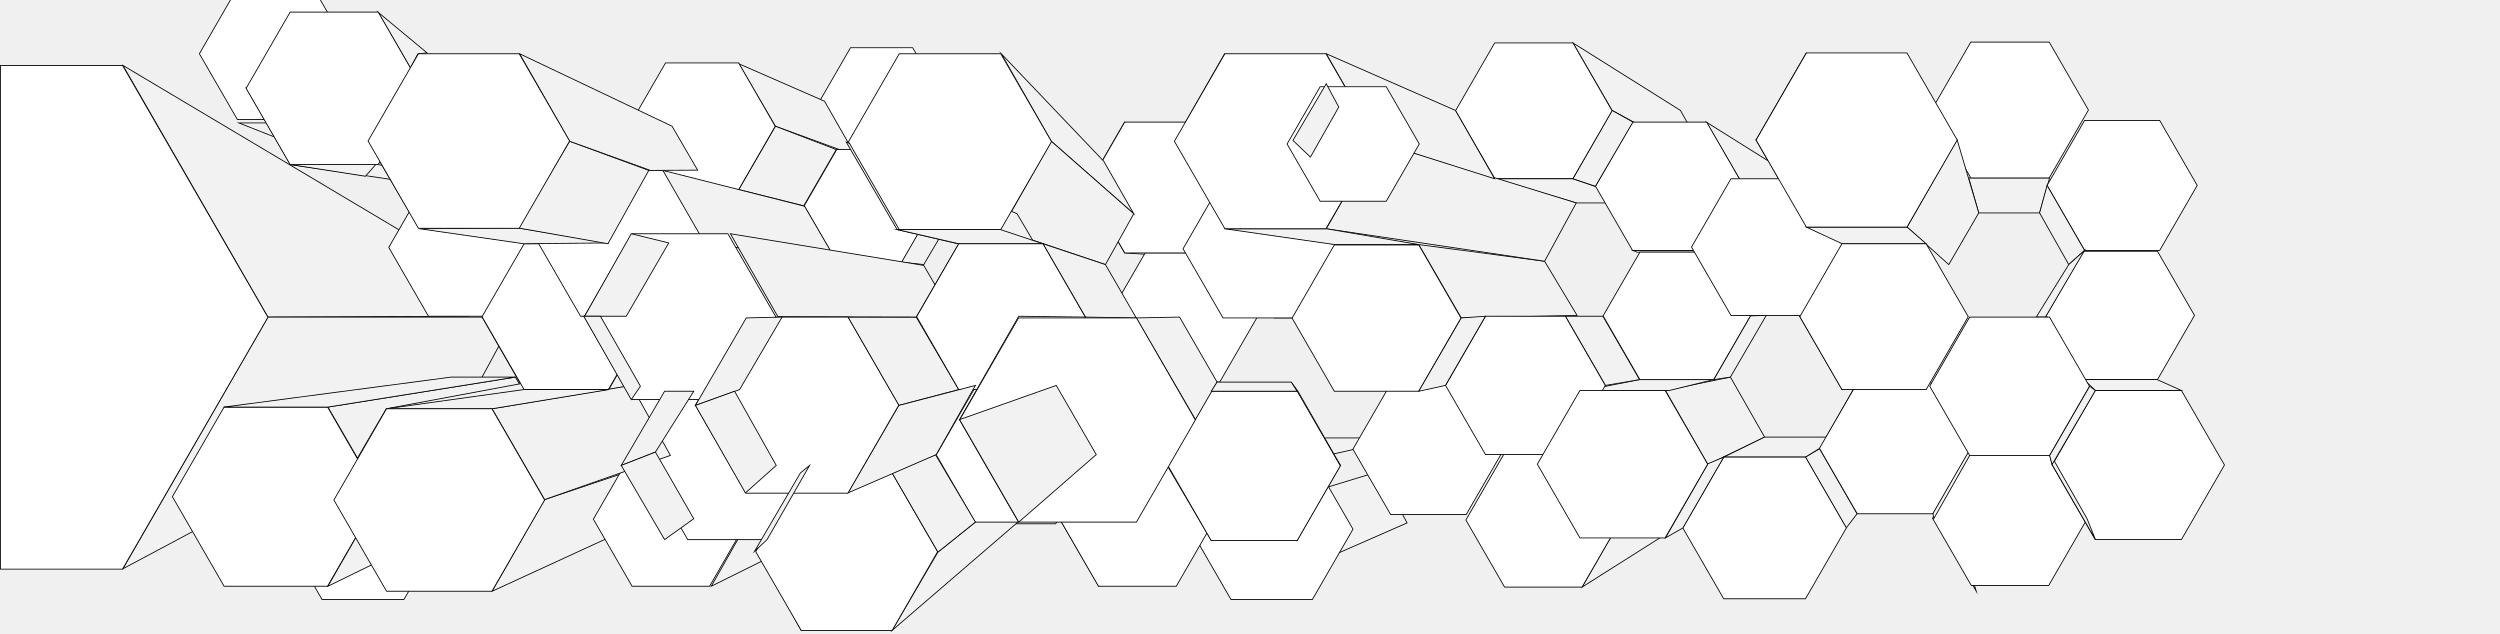
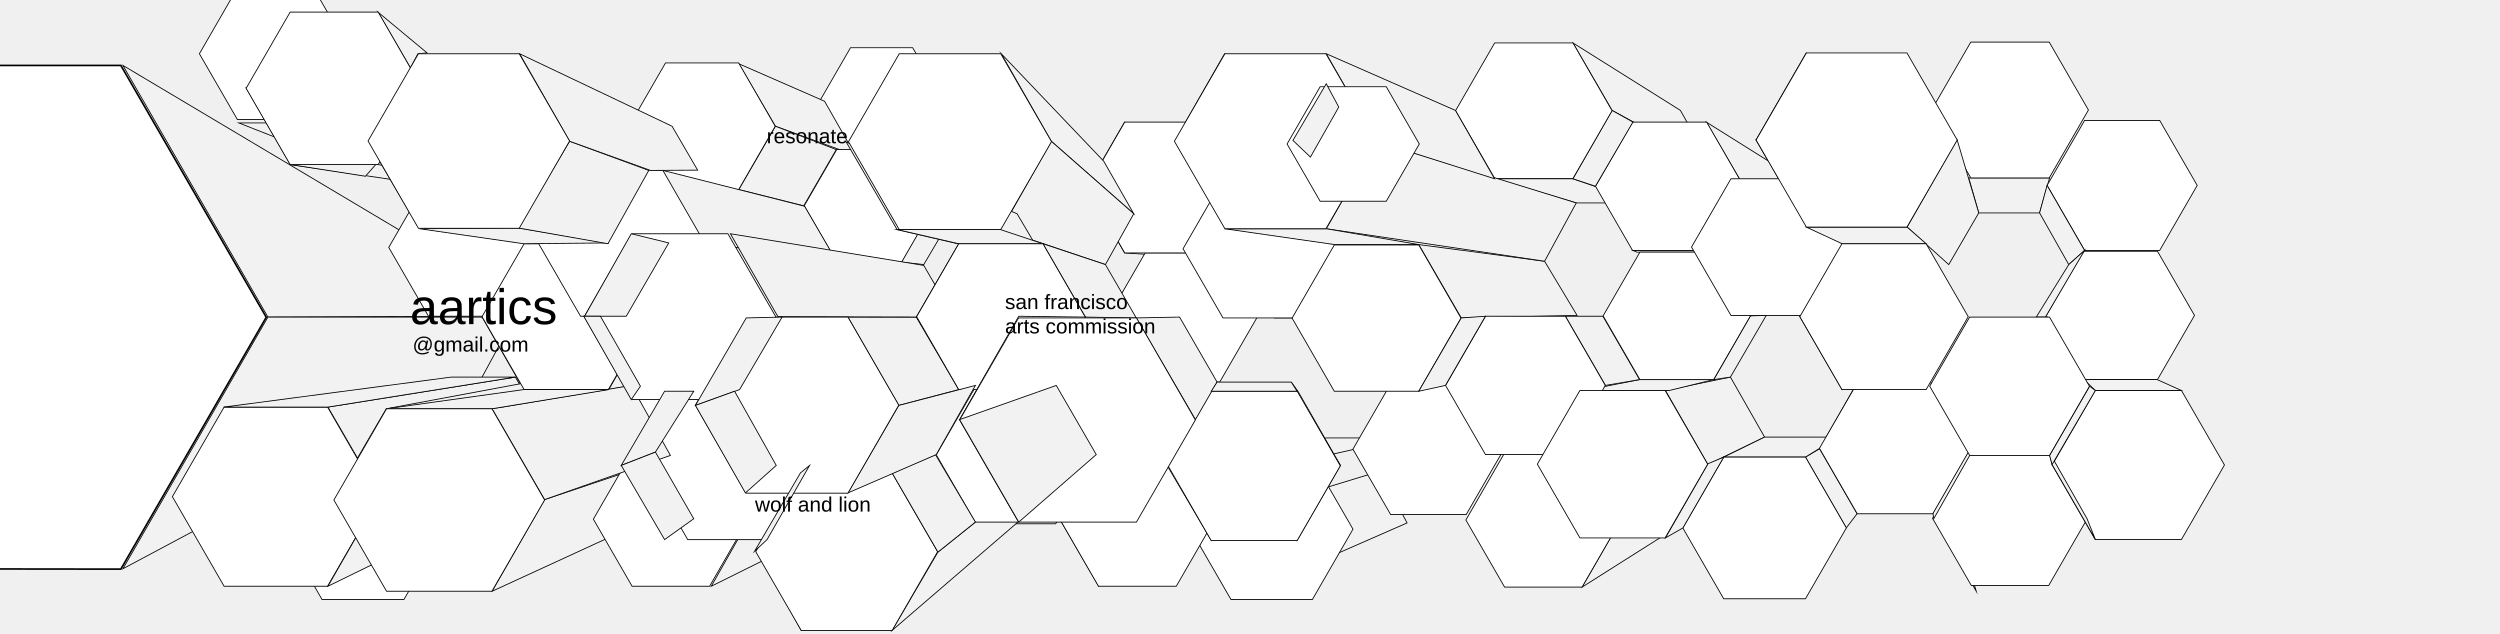
<svg xmlns="http://www.w3.org/2000/svg" width="3000" height="760" viewBox="0 0 3000 760">
  <defs>
    <style>
      .cls-1 {
        fill: #f2f2f2;
      }

-       .cls-1, .cls-2 {
+       .cls-1, .cls-2, .cls-3 {
        stroke: #000;
        stroke-miterlimit: 10;
      }

-       .cls-2 {
+       .cls-2, .cls-3 {
        fill: #fff;
+       }
+ 
+       .cls-3 {
+         stroke-width: 2px;
+       }
+ 
+       .cls-4 {
+         font-size: 25px;
+       }
+ 
+       .cls-4, .cls-5 {
+         font-family: ArialMT, Arial;
+       }
+ 
+       .cls-5 {
+         font-size: 60px;
      }
    </style>
  </defs>
  <g id="_08stage" data-name="08stage">
    <polygon id="s41" class="cls-1" points="1367.5 240.5 1408.5 307.5 1349.5 303.5 1304.5 224.5 1367.5 240.5" />
    <polygon id="s88" class="cls-1" points="2447.5 255.5 2374.5 255.5 2362.5 213.5 2459.5 213.5 2447.5 255.5" />
    <polygon id="s40" class="cls-1" points="1330.5 380.5 1375.5 303.5 1434.5 310.5 1393.5 379.5 1330.5 380.5" />
    <polygon id="s52" class="cls-1" points="1368.5 240.5 1408.5 169.5 1349.5 146.5 1304.5 224.5 1368.5 240.5" />
    <polygon id="s60" class="cls-1" points="1671.5 460.5 1700.5 450.5 1654.5 525.5 1626.5 539.5 1671.5 460.5" />
    <polygon id="s62" class="cls-1" points="1429.5 634.5 1655.5 565.5 1688.5 627.5 1478.5 719.5 1429.5 634.5" />
    <polygon id="s59" class="cls-1" points="1552.5 380.5 1603.5 468.5 1667.5 449.5 1625.5 380.5 1552.5 380.5" />
    <polygon id="s61" class="cls-1" points="1591.5 525.5 1677.5 525.5 1623.5 539.5 1574.5 550.5 1477.5 550.5 1591.5 525.5" />
    <polygon id="s57" class="cls-1" points="1801.5 254.5 1837.5 196.5 1469.5 64.5 1409.5 169.5 1801.5 254.5" />
    <polygon id="s56" class="cls-1" points="1837.5 316.5 1801.5 254.5 1409.5 169.5 1469.5 274.5 1837.5 316.5" />
    <polygon id="s94" class="cls-1" points="2313.5 571.5 2348.5 632.5 2371.5 709.5 2325.5 629.5 2313.5 571.5" />
    <polygon id="_42" data-name="42" class="cls-2" points="2458.48 541.5 2365.52 541.5 2319.05 622 2365.52 702.5 2458.48 702.5 2504.95 622 2458.48 541.5" />
    <polygon id="_50" data-name="50" class="cls-2" points="2591.61 144.5 2501.54 144.5 2456.5 222.5 2501.54 300.51 2591.61 300.51 2636.64 222.5 2591.61 144.5" />
    <polygon id="_49" data-name="49" class="cls-2" points="2588.96 301.5 2500.04 301.5 2455.59 378.5 2500.04 455.5 2588.96 455.5 2633.41 378.5 2588.96 301.5" />
    <polygon id="_48" data-name="48" class="cls-2" points="2617.67 468.5 2514.33 468.5 2462.65 558 2514.33 647.5 2617.67 647.5 2669.35 558 2617.67 468.5" />
    <polygon id="_51" data-name="51" class="cls-2" points="2459.05 50.5 2364.95 50.5 2317.89 132 2364.95 213.5 2459.05 213.5 2506.11 132 2459.05 50.5" />
    <polygon id="s87" class="cls-1" points="2338.5 317.5 2374.5 255.5 2348.5 167.5 2288.5 272.5 2338.5 317.5" />
    <polygon id="s90" class="cls-1" points="2447.5 255.5 2456.5 222.5 2501.5 300.5 2482.5 317.5 2447.5 255.5" />
    <polygon id="s92" class="cls-1" points="2171.5 214.5 2107.5 167.5 2167.5 63.5 2216.5 126.5 2171.5 214.5" />
    <polygon id="s91" class="cls-1" points="2217.5 293.5 2167.5 272.5 2107.5 168.5 2171.5 214.5 2217.5 293.5" />
    <polygon id="s89" class="cls-1" points="2482.5 317.5 2501.5 300.5 2454.5 380.5 2443.5 380.5 2482.5 317.5" />
    <polygon id="s85" class="cls-1" points="2504.5 622.5 2514.5 647.5 2462.5 557.5 2458.5 541.5 2504.5 622.5" />
    <polygon id="s84" class="cls-1" points="2166.5 548.5 2183.5 538.5 2228.5 616.5 2215.5 633.5 2166.5 548.5" />
    <polygon id="s82" class="cls-1" points="1998.5 468.5 2076.5 452.5 2117.5 524.5 2049.5 557.5 1998.5 468.5" />
    <polygon id="s80" class="cls-1" points="2056.5 455.5 2100.5 379.04 2119.5 378.5 2076.5 452.5 2056.5 455.5" />
    <polygon id="s79" class="cls-1" points="1901.5 468.5 1967.5 455.5 2056.5 455.5 2003.5 468.5 1901.5 468.5" />
    <polygon id="s78" class="cls-1" points="1878.5 379.5 1923.5 379.5 1967.5 455.5 1926.5 462.5 1878.5 379.5" />
    <polygon id="s77" class="cls-1" points="1898.5 704.5 2015.5 630.5 2053.5 567.5 1944.5 624.5 1898.5 704.5" />
    <polygon id="s76" class="cls-1" points="2047.5 146.5 2122.5 193.5 2157.5 255.5 2092.5 223.5 2047.5 146.5" />
    <polygon id="s75" class="cls-1" points="1887.5 51.5 2016.5 132.5 2052.5 196.5 1934.5 132.5 1887.5 51.5" />
    <polygon id="s73" class="cls-1" points="1793.5 214.5 1891.5 243.5 1971.5 243.5 1887.5 214.5 1793.5 214.5" />
    <polygon id="s70" class="cls-1" points="1702.5 293.5 1853.5 313.5 1892.5 378.5 1753.5 381.5 1702.5 293.5" />
    <polygon id="s68" class="cls-1" points="1964.5 302.65 1959.5 300.52 2047.5 300.52 2053.5 302.65 1964.5 302.65" />
    <polygon id="s66" class="cls-1" points="2507.5 463.5 2514.5 468.5 2462.5 557.5 2459.5 546.5 2507.5 463.5" />
    <polygon id="s67" class="cls-1" points="2588.5 455.5 2617.5 468.5 2514.5 468.5 2500.5 455.5 2588.5 455.5" />
    <polygon id="s97" class="cls-1" points="2191.5 524.5 2183.5 538.5 2228.5 459.5 2233.5 452.5 2191.5 524.5" />
    <polygon id="s95" class="cls-1" points="2307.5 459.5 2312.5 466.5 2358.5 546.5 2352.5 538.5 2307.5 459.5" />
    <polygon id="s93" class="cls-1" points="2363.5 538.5 2366.5 541.5 2320.5 622.5 2319.5 615.5 2363.5 538.5" />
    <polygon id="s58" class="cls-1" points="1602.5 298.5 1580.5 293.5 1529.5 381.5 1554.5 381.5 1602.5 298.5" />
    <polygon id="s35" class="cls-1" points="1447.5 303.5 1410.5 298.5 1458.5 381.5 1494.5 380.5 1447.5 303.5" />
    <polygon id="s36" class="cls-1" points="1442.5 299.5 1485.5 225.5 1458.5 215.5 1410.5 298.5 1442.5 299.5" />
    <polygon id="s83" class="cls-1" points="2068.5 548.5 2117.5 524.5 2205.5 524.5 2166.5 548.5 2068.5 548.5" />
    <polygon id="_45" data-name="45" class="cls-2" points="2319.32 459.5 2228.68 459.5 2183.36 538 2228.68 616.5 2319.32 616.5 2364.64 538 2319.32 459.5" />
    <polygon id="_39" data-name="39" class="cls-2" points="2056.31 302.5 1967.93 302.5 1923.74 379.04 1967.93 455.58 2056.31 455.58 2100.5 379.04 2056.31 302.5" />
    <polygon id="_37" data-name="37" class="cls-2" points="2047.96 146.5 1959.04 146.5 1914.59 223.5 1959.04 300.5 2047.96 300.5 2092.41 223.5 2047.96 146.5" />
    <polygon id="_36" data-name="36" class="cls-2" points="2171.84 214.5 2077.16 214.5 2029.82 296.5 2077.16 378.5 2171.84 378.5 2219.18 296.5 2171.84 214.5" />
    <polygon id="s86" class="cls-1" points="2210.5 292.5 2167.5 272.5 2288.5 272.5 2311.36 292.5 2210.5 292.5" />
    <polygon id="_44" data-name="44" class="cls-2" points="2288.33 63.5 2167.67 63.5 2107.33 168 2167.67 272.5 2288.33 272.5 2348.67 168 2288.33 63.5" />
    <polygon id="_43" data-name="43" class="cls-2" points="2459.42 380.5 2363.58 380.5 2315.66 463.5 2363.58 546.5 2459.42 546.5 2507.34 463.5 2459.42 380.5" />
    <polygon id="s96" class="cls-1" points="2210.5 467.5 2221.5 452.5 2181.5 379.04 2159.5 379.5 2210.5 467.5" />
    <polygon id="_46" data-name="46" class="cls-2" points="2311.36 292.5 2210.33 292.5 2159.81 380 2210.33 467.5 2311.36 467.5 2361.88 380 2311.36 292.5" />
    <polygon id="_47" data-name="47" class="cls-2" points="2166.57 548.5 2068.43 548.5 2019.35 633.5 2068.43 718.5 2166.57 718.5 2215.65 633.5 2166.57 548.5" />
    <polygon id="s81" class="cls-1" points="1998.5 645.5 2019.5 633.5 2068.5 548.5 2049.5 556.5 1998.5 645.5" />
    <polygon id="_26" data-name="26" class="cls-2" points="1463.67 303.5 1374.18 303.5 1329.43 381 1374.18 458.5 1463.67 458.5 1508.41 381 1463.67 303.5" />
    <polygon id="_27" data-name="27" class="cls-2" points="1440.32 146.5 1349.68 146.5 1304.36 225 1349.68 303.5 1440.32 303.5 1485.64 225 1440.32 146.5" />
    <polygon id="_28" data-name="28" class="cls-2" points="1563.42 215.5 1467.58 215.5 1419.66 298.5 1467.58 381.5 1563.42 381.5 1611.34 298.5 1563.42 215.5" />
    <polygon id="_33" data-name="33" class="cls-2" points="1759.42 460.56 1668.81 460.56 1623.5 539.03 1668.81 617.5 1759.42 617.5 1804.72 539.03 1759.42 460.56" />
    <polygon id="_32" data-name="32" class="cls-2" points="1898.48 543.5 1805.52 543.5 1759.05 624 1805.52 704.5 1898.48 704.5 1944.95 624 1898.48 543.5" />
    <polygon id="_41" data-name="41" class="cls-2" points="1878.42 379.5 1782.58 379.5 1734.66 462.5 1782.58 545.5 1878.42 545.5 1926.34 462.5 1878.42 379.5" />
    <polygon id="s74" class="cls-1" points="1887.5 214.5 1914.5 223.5 1959.5 146.5 1934.5 132.5 1887.5 214.5" />
    <polygon id="_38" data-name="38" class="cls-2" points="1887.54 51.5 1793.62 51.5 1746.66 132.84 1793.62 214.17 1887.54 214.17 1934.5 132.84 1887.54 51.5" />
    <polygon id="_40" data-name="40" class="cls-2" points="1998.1 468.5 1895.9 468.5 1844.81 557 1895.9 645.5 1998.1 645.5 2049.19 557 1998.1 468.5" />
    <polygon id="_35" data-name="35" class="cls-2" points="1702.52 293.96 1601.17 293.96 1550.5 381.73 1601.17 469.5 1702.52 469.5 1753.19 381.73 1702.52 293.96" />
    <polygon id="_34" data-name="34" class="cls-2" points="1574.79 550.5 1477.21 550.5 1428.43 635 1477.21 719.5 1574.79 719.5 1623.57 635 1574.79 550.5" />
    <polygon id="s71" class="cls-1" points="1702.5 469.5 1734.5 462.5 1782.5 379.5 1753.5 381.5 1702.5 469.5" />
    <polygon id="s69" class="cls-1" points="1651.5 169.5 1891.5 243.5 1853.5 313.5 1591.5 274.5 1651.5 169.5" />
    <polygon id="s55" class="cls-1" points="1702.5 293.5 1591.5 274.5 1469.5 274.5 1601.5 293.5 1702.5 293.5" />
    <polygon id="s72" class="cls-1" points="1591.5 64.5 1746.5 132.5 1793.5 214.5 1651.5 169.5 1591.5 64.5" />
    <polygon id="_31" data-name="31" class="cls-2" points="1591.12 64.5 1469.88 64.5 1409.26 169.5 1469.88 274.5 1591.12 274.5 1651.74 169.5 1591.12 64.5" />
    <polygon id="s110" class="cls-1" points="1035.5 193.5 1100.5 194.5 1101.5 186.5 1028.5 187.5 1035.5 193.5" />
    <polygon id="s1" class="cls-1" points="286.5 147.5 378.5 147.5 451.5 181.5 375.5 182.5 286.5 147.5" />
    <polygon id="_2" data-name="2" class="cls-2" points="376.11 -14.5 284.89 -14.5 239.28 64.5 284.89 143.5 376.11 143.5 421.72 64.5 376.11 -14.5" />
    <polygon id="s33" class="cls-1" points="147.5 78.5 321.5 380.5 562.5 379.5 513.5 296.5 147.5 78.5" />
    <polygon id="s32" class="cls-1" points="147.5 682.5 578.5 452.5 617.5 380.5 321.5 380.5 147.5 682.5" />
    <polygon id="s3" class="cls-1" points="393.5 488.5 455.5 595.5 659.5 525.5 618.5 452.5 393.5 488.5" />
    <polygon id="s20" class="cls-1" points="1019.5 170.5 1220.5 256.5 1253.5 193.5 1080.5 64.5 1019.5 170.5" />
    <polygon id="s23" class="cls-1" points="1222.5 379.5 1257.5 442.5 1150.5 467.5 1099.5 380.5 1222.5 379.5" />
    <polygon id="s50" class="cls-1" points="1017.5 380.5 1099.5 380.5 1150.5 467.5 1078.5 486.5 1017.5 380.5" />
    <polygon id="s19" class="cls-1" points="470.5 215.5 560.5 215.5 453.5 197.5 348.5 197.5 470.5 215.5" />
    <polygon id="s18" class="cls-1" points="441.5 169.5 578.5 206.5 628.5 292.5 502.5 273.5 441.5 169.5" />
    <polygon id="s17" class="cls-1" points="695.5 379.5 578.5 380.5 628.5 292.5 730.5 319.5 695.5 379.5" />
    <polygon id="s16" class="cls-1" points="695.5 379.5 731.5 440.5 628.5 467.5 578.5 380.5 695.5 379.5" />
    <polygon id="s15" class="cls-1" points="744.5 524.5 659.5 524.5 590.5 549.5 685.5 549.5 744.5 524.5" />
    <polygon id="s14" class="cls-1" points="463.5 490.5 731.5 440.5 699.5 504.5 400.5 598.5 463.5 490.5" />
    <polygon id="s9" class="cls-1" points="1108.5 194.5 1068.5 173.5 1108.5 104.5 1144.5 131.5 1108.5 194.5" />
    <polygon id="s8" class="cls-1" points="1108.5 194.5 1144.5 256.5 1108.5 242.5 1068.5 173.5 1108.5 194.5" />
    <polygon id="s7" class="cls-1" points="1144.5 256.5 1220.5 256.5 1188.5 242.5 1108.5 242.5 1144.5 256.5" />
    <polygon id="_9" data-name="9" class="cls-2" points="1095.2 57.28 1020.59 57.28 983.29 121.89 1020.59 186.5 1095.2 186.5 1132.5 121.89 1095.2 57.28" />
    <polygon id="s48" class="cls-1" points="1108.5 317.5 1081.5 314.5 1120.5 246.5 1144.5 256.5 1108.5 317.5" />
    <polygon id="s54" class="cls-1" points="886.5 76.5 989.5 121.5 1026.5 186.5 930.5 151.5 886.5 76.5" />
    <polygon id="_10" data-name="10" class="cls-2" points="1081.97 179.5 1004.03 179.5 965.06 247 1004.03 314.5 1081.97 314.5 1120.94 247 1081.97 179.5" />
    <polygon id="_5" data-name="5" class="cls-2" points="484.65 549.5 386.5 549.5 337.43 634.5 386.5 719.5 484.65 719.5 533.73 634.5 484.65 549.5" />
    <polygon id="s43" class="cls-1" points="590.5 709.5 777.5 623.5 823.5 542.5 653.5 599.5 590.5 709.5" />
    <polygon id="s53" class="cls-1" points="853.5 703.5 899.5 622.5 1037.5 567.5 1004.5 628.5 853.5 703.5" />
    <polygon id="_14" data-name="14" class="cls-2" points="851.5 542.5 758.52 542.5 712.05 623 758.52 703.5 851.48 703.5 897.95 623 851.5 542.5" />
    <polygon id="_13" data-name="13" class="cls-2" points="804.44 379.5 708.02 379.5 659.82 463 708.02 546.5 804.44 546.5 852.65 463 804.44 379.5" />
    <polygon id="s29" class="cls-1" points="1329 567.5 1271.5 622.5 1318.5 703.5 1363.5 628.5 1329 567.5" />
    <polygon id="_23" data-name="23" class="cls-2" points="1411.51 541.83 1318.17 541.83 1271.5 622.66 1318.17 703.5 1411.51 703.5 1458.18 622.66 1411.51 541.83" />
    <polygon id="s27" class="cls-1" points="1364.5 503.5 1434.5 504.5 1409.5 541.5 1318.5 541.5 1364.5 503.5" />
    <polygon id="s28" class="cls-1" points="1328.5 567.5 1364.5 503.5 1318.5 541.5 1271.5 622.5 1328.5 567.5" />
    <polygon id="_19" data-name="19" class="cls-2" points="1266.86 462.96 1171.29 462.96 1123.5 545.73 1171.29 628.5 1266.86 628.5 1314.65 545.73 1266.86 462.96" />
    <polygon id="s26" class="cls-1" points="961.5 756.5 1147.5 628.5 1109.5 567.5 909.5 661.5 961.5 756.5" />
    <polygon id="_15" data-name="15" class="cls-2" points="928.1 469.5 825.29 469.5 773.89 558.53 825.29 647.57 928.1 647.57 979.5 558.53 928.1 469.5" />
    <polygon id="s42" class="cls-1" points="886.5 227.5 964.5 247 1003.5 179.5 930.5 151.5 886.5 227.5" />
    <polygon id="_8" data-name="8" class="cls-2" points="886.38 75.5 798.62 75.5 754.74 151.5 798.62 227.5 886.38 227.5 930.26 151.5 886.38 75.5" />
    <polygon id="s2" class="cls-1" points="348.5 197.5 295.5 105.5 453.5 194.5 438.5 211.5 348.5 197.5" />
    <polygon id="_6" data-name="6" class="cls-2" points="609.57 214.29 514.19 214.29 466.5 296.9 514.19 379.5 609.57 379.5 657.26 296.9 609.57 214.29" />
    <polygon id="s45" class="cls-1" points="730.5 467.5 757.5 462.5 804.5 380.5 780.5 380 730.5 467.5" />
    <polygon id="_12" data-name="12" class="cls-2" points="729.98 292.5 628.95 292.5 578.43 380 628.95 467.5 729.98 467.5 780.5 380 729.98 292.5" />
    <polygon id="_11" data-name="11" class="cls-2" points="797.88 204.16 696.66 204.16 646.04 291.83 696.66 379.5 797.88 379.5 848.5 291.83 797.88 204.16" />
    <polygon id="s100" class="cls-1" points="795.5 204.5 845.5 291.5 1004.5 314.5 965.5 247.5 795.5 204.5" />
    <polygon id="s49" class="cls-1" points="876.5 280.5 1108.5 318.5 1144.5 380.51 933.5 380 876.5 280.5" />
    <polygon id="s4" class="cls-1" points="628.5 292.5 503.5 274.5 621.5 273.5 730.5 291.5 628.5 292.5" />
    <polygon id="_17" data-name="17" class="cls-2" points="1188.41 104.5 1108.74 104.5 1068.9 173.5 1108.74 242.5 1188.41 242.5 1228.25 173.5 1188.41 104.5" />
    <polygon id="s34" class="cls-1" points="453.5 14.5 512.5 63.5 501.5 64.5 492.5 81.5 453.5 14.5" />
    <polygon id="_3" data-name="3" class="cls-2" points="393.06 488.5 268.94 488.5 206.87 596 268.94 703.5 393.06 703.5 455.13 596 393.06 488.5" />
    <polygon id="_4" data-name="4" class="cls-2" points="453.83 14.5 348.17 14.5 295.35 106 348.17 197.5 453.83 197.5 506.65 106 453.83 14.5" />
    <polygon id="s107" class="cls-1" points="1201.5 64.5 1324.5 193.5 1360.5 256.5 1261.5 169.5 1201.5 64.5" />
    <polygon id="s106" class="cls-1" points="1201.5 275.5 1261.5 169.5 1360.5 256.5 1326.5 317.5 1251.57 292.32 1201.5 275.5" />
    <polygon id="s65" class="cls-1" points="967.5 558.5 1072.74 558.5 1065.5 567.5 956.5 567.5 967.5 558.5" />
    <polygon id="s21" class="cls-1" points="1220.5 256.5 1256.5 317.5 1076.5 275.5 1015.5 170.5 1220.5 256.5" />
    <polygon id="s30" class="cls-1" points="1150.5 292.5 1251.5 292.5 1200.5 275.5 1076.5 275.5 1150.5 292.5" />
    <polygon id="s22" class="cls-1" points="1256.5 317.5 1222.5 379.5 1099.5 380.5 1150.5 292.5 1256.5 317.5" />
    <polygon id="_24" data-name="24" class="cls-2" points="1200.91 64.5 1079.09 64.5 1018.18 170 1079.09 275.5 1200.91 275.5 1261.82 170 1200.91 64.5" />
    <polygon id="s102" class="cls-1" points="1070.5 756.5 1221.5 626.5 1170.5 626.5 1125.5 662.5 1070.5 756.5" />
    <polygon id="_21" data-name="21" class="cls-2" points="1070.56 567.5 961.44 567.5 906.88 662 961.44 756.5 1070.56 756.5 1125.12 662 1070.56 567.5" />
    <polygon id="s64" class="cls-1" points="1125.5 662.5 1070.5 567.5 1122.5 545.5 1170.5 626.5 1125.5 662.5" />
    <polygon id="s47" class="cls-1" points="621.5 273.5 683.5 169.5 778.5 204.5 729.5 292.5 621.5 273.5" />
    <polygon id="s46" class="cls-1" points="623.5 64.5 683.5 169.5 780.5 204.5 837.15 204.16 806.5 151.5 623.5 64.5" />
    <polygon id="s44" class="cls-1" points="653.5 599.5 804.5 546.5 757.5 462.5 590.5 490.5 653.5 599.5" />
    <polygon id="s5" class="cls-1" points="730.5 467.5 590.5 490.5 463.5 490.5 628.5 467.5 730.5 467.5" />
    <polygon id="s37" class="cls-1" points="1453.5 648.5 1458.5 622.5 1411.5 541.5 1400.5 558.5 1453.5 648.5" />
    <polygon id="s109" class="cls-1" points="1554.5 634.5 1556.5 648.5 1608.5 558.5 1603.5 550.5 1554.5 634.5" />
    <polygon id="s108" class="cls-1" points="1608.5 558.5 1589.5 527.5 1549.5 458.5 1557.5 469.5 1608.5 558.5" />
    <polygon id="_29" data-name="29" class="cls-2" points="1556.67 469.5 1453.33 469.5 1401.65 559 1453.33 648.5 1556.67 648.5 1608.35 559 1556.67 469.5" />
    <polygon id="s104" class="cls-1" points="1434.5 503.5 1460.5 458.5 1415.5 380.5 1363.5 381.5 1434.5 503.5" />
    <polygon id="_7" data-name="7" class="cls-2" points="623.04 64.5 502.11 64.5 441.65 169.22 502.11 273.95 623.04 273.95 683.5 169.22 623.04 64.5" />
    <polygon id="s105" class="cls-1" points="1326.5 317.5 1363.5 381.5 1302.5 380.5 1251.5 292.5 1326.5 317.5" />
    <polygon id="_22" data-name="22" class="cls-2" points="1251.52 292.5 1150.48 292.5 1099.96 380 1150.48 467.5 1251.52 467.5 1302.04 380 1251.52 292.5" />
    <polygon id="s103" class="cls-1" points="1453.5 469.5 1556.5 469.5 1549.5 458.5 1460.5 458.5 1453.5 469.5" />
    <polygon id="s51" class="cls-1" points="1222.5 379.5 1151.5 503.5 1251.5 467.5 1302.5 380.5 1222.5 379.5" />
    <polygon id="s101" class="cls-1" points="1017.5 591.5 1123.5 545.5 1170.5 462.5 1078.5 486.5 1017.5 591.5" />
    <polygon id="s99" class="cls-1" points="590.5 549.5 455.5 595.5 393.5 703.5 534.5 634.5 590.5 549.5" />
    <polygon id="_18" data-name="18" class="cls-2" points="590.3 490.5 463.86 490.5 400.64 600 463.86 709.5 590.3 709.5 653.52 600 590.3 490.5" />
    <polygon id="_20" data-name="20" class="cls-2" points="1017.5 380.51 895.5 380.51 834.5 486.17 895.5 591.82 1017.5 591.82 1078.5 486.17 1017.5 380.51" />
    <polygon id="_30" data-name="30" class="cls-2" points="1363.72 381.5 1222.28 381.5 1151.55 504 1222.28 626.5 1363.72 626.5 1434.45 504 1363.72 381.5" />
    <polygon id="s98" class="cls-1" points="268.5 488.5 541.5 452.5 618.5 452.5 393.5 488.5 268.5 488.5" />
-     <polygon id="_1" data-name="1" class="cls-2" points="321.5 380.72 147.01 682.95 0.5 682.95 0.5 78.5 0.5 78.5 147.01 78.5 321.5 380.72" />
    <polygon id="_16" data-name="16" class="cls-2" points="873.45 280.5 758.55 280.5 701.11 380 758.55 479.5 873.45 479.5 930.89 380 873.45 280.5" />
    <polygon id="s11" class="cls-1" points="832.5 469.5 797.5 469.5 745.5 558.5 786.5 542.5 832.5 469.5" />
    <polygon id="s10" class="cls-1" points="797.5 647.5 832.5 622.5 786.5 542.5 745.5 558.5 797.5 647.5" />
    <polygon id="s6" class="cls-1" points="802.5 291.5 757.5 280.5 701.5 379.5 751.5 379.5 802.5 291.5" />
    <polygon id="s12" class="cls-1" points="720.5 379.5 700.5 379.5 757.5 479.5 768.5 463.5 720.5 379.5" />
    <polygon id="s25" class="cls-1" points="938.5 380.5 887.5 467.5 834.5 486.5 895.5 381.5 938.5 380.5" />
    <polygon id="s24" class="cls-1" points="881.5 469.5 931.5 558.5 894.5 591.5 834.5 486.5 881.5 469.5" />
    <polygon id="s31" class="cls-1" points="971.5 558.5 960.5 567.5 905.5 661.5 920.5 647.5 971.5 558.5" />
    <polygon id="s38" class="cls-1" points="1267.5 462.5 1315.5 545.5 1222.5 626.5 1151.5 503.5 1267.5 462.5" />
    <polygon id="_25" data-name="25" class="cls-2" points="1663.51 104.08 1584.17 104.08 1544.5 172.79 1584.17 241.5 1663.51 241.5 1703.17 172.79 1663.51 104.08" />
    <polygon id="s63" class="cls-1" points="1572.5 188.5 1606.5 128.5 1591.5 100.5 1551.5 168.5 1572.5 188.5" />
+     <polygon id="_1" data-name="1" class="cls-3" points="319.5 380.72 145.01 682.95 -204.5 682.5 -379.5 380.5 -204.5 78.5 145.01 78.5 319.5 380.72" />
+     <text class="cls-4" transform="translate(920 171.9)">resonate</text>
+     <text class="cls-5" transform="translate(492 388.96)">aartics</text>
+     <text class="cls-4" transform="translate(495 421.9)">@gmail.com</text>
+     <text class="cls-4" transform="translate(906 613.9)">wolf and lion</text>
+     <text class="cls-4" transform="translate(1206 370.9)">san francisco</text>
+     <text class="cls-4" transform="translate(1206 400.11)">arts commission</text>
  </g>
</svg>
